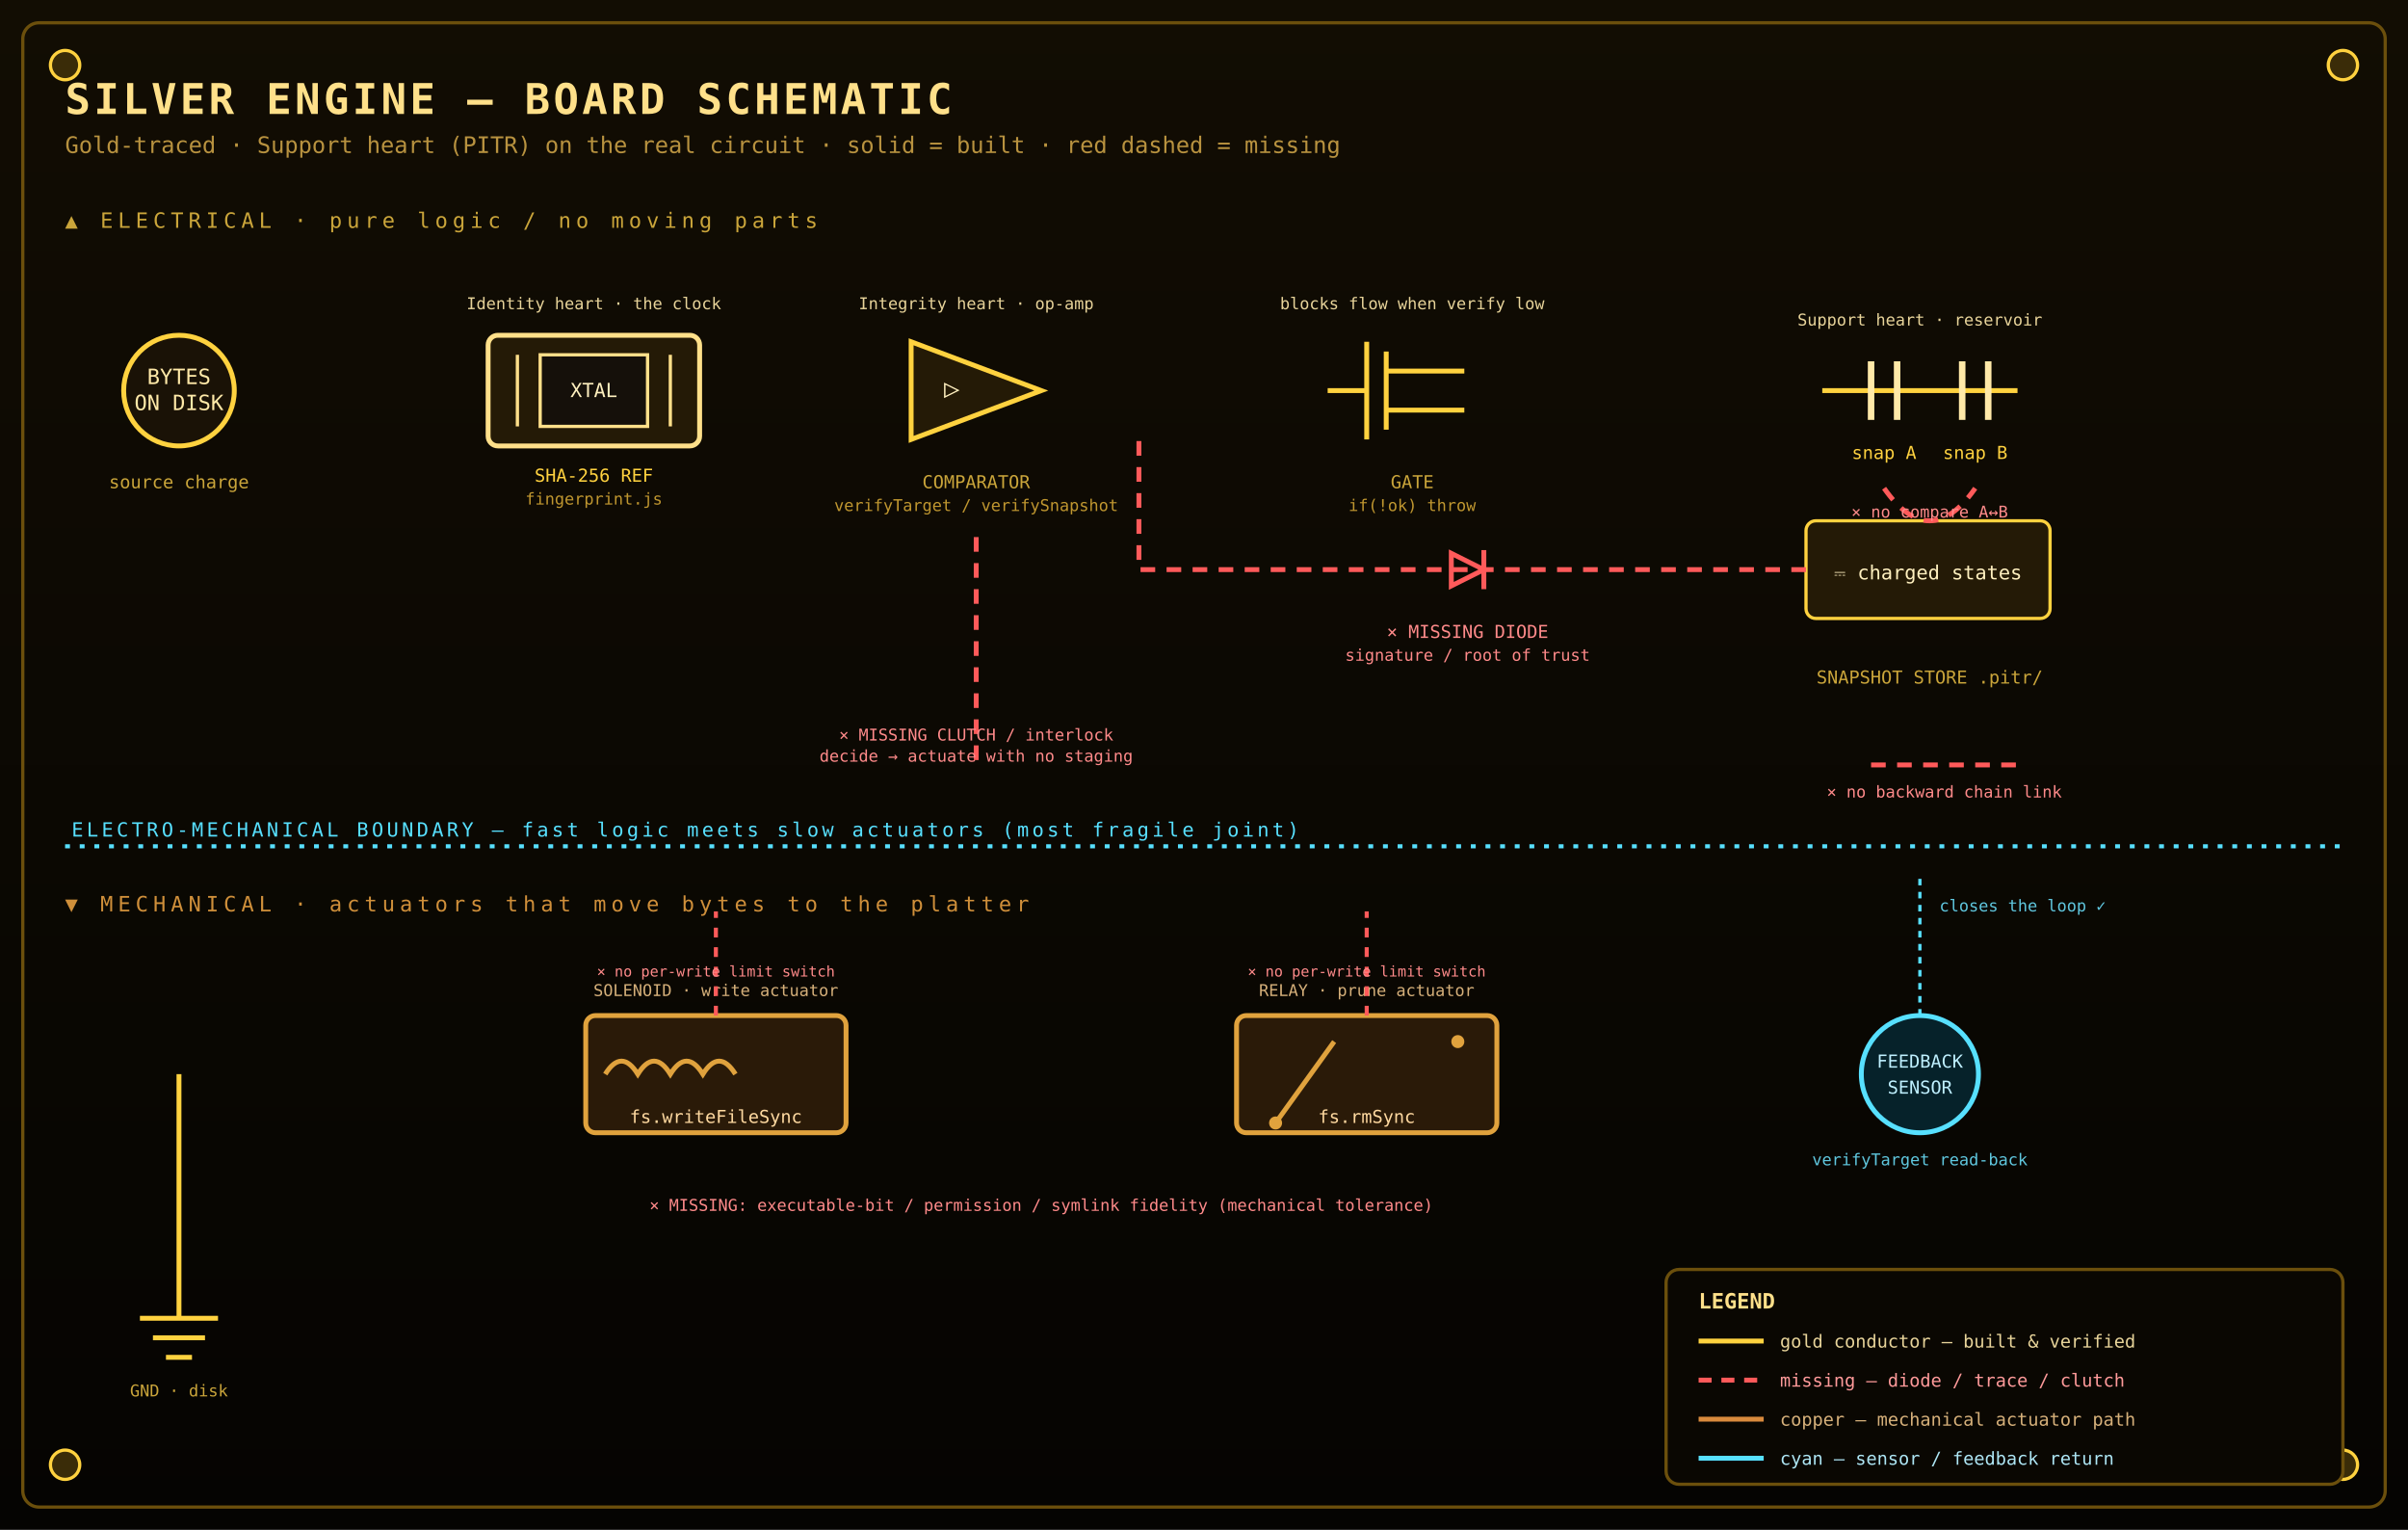
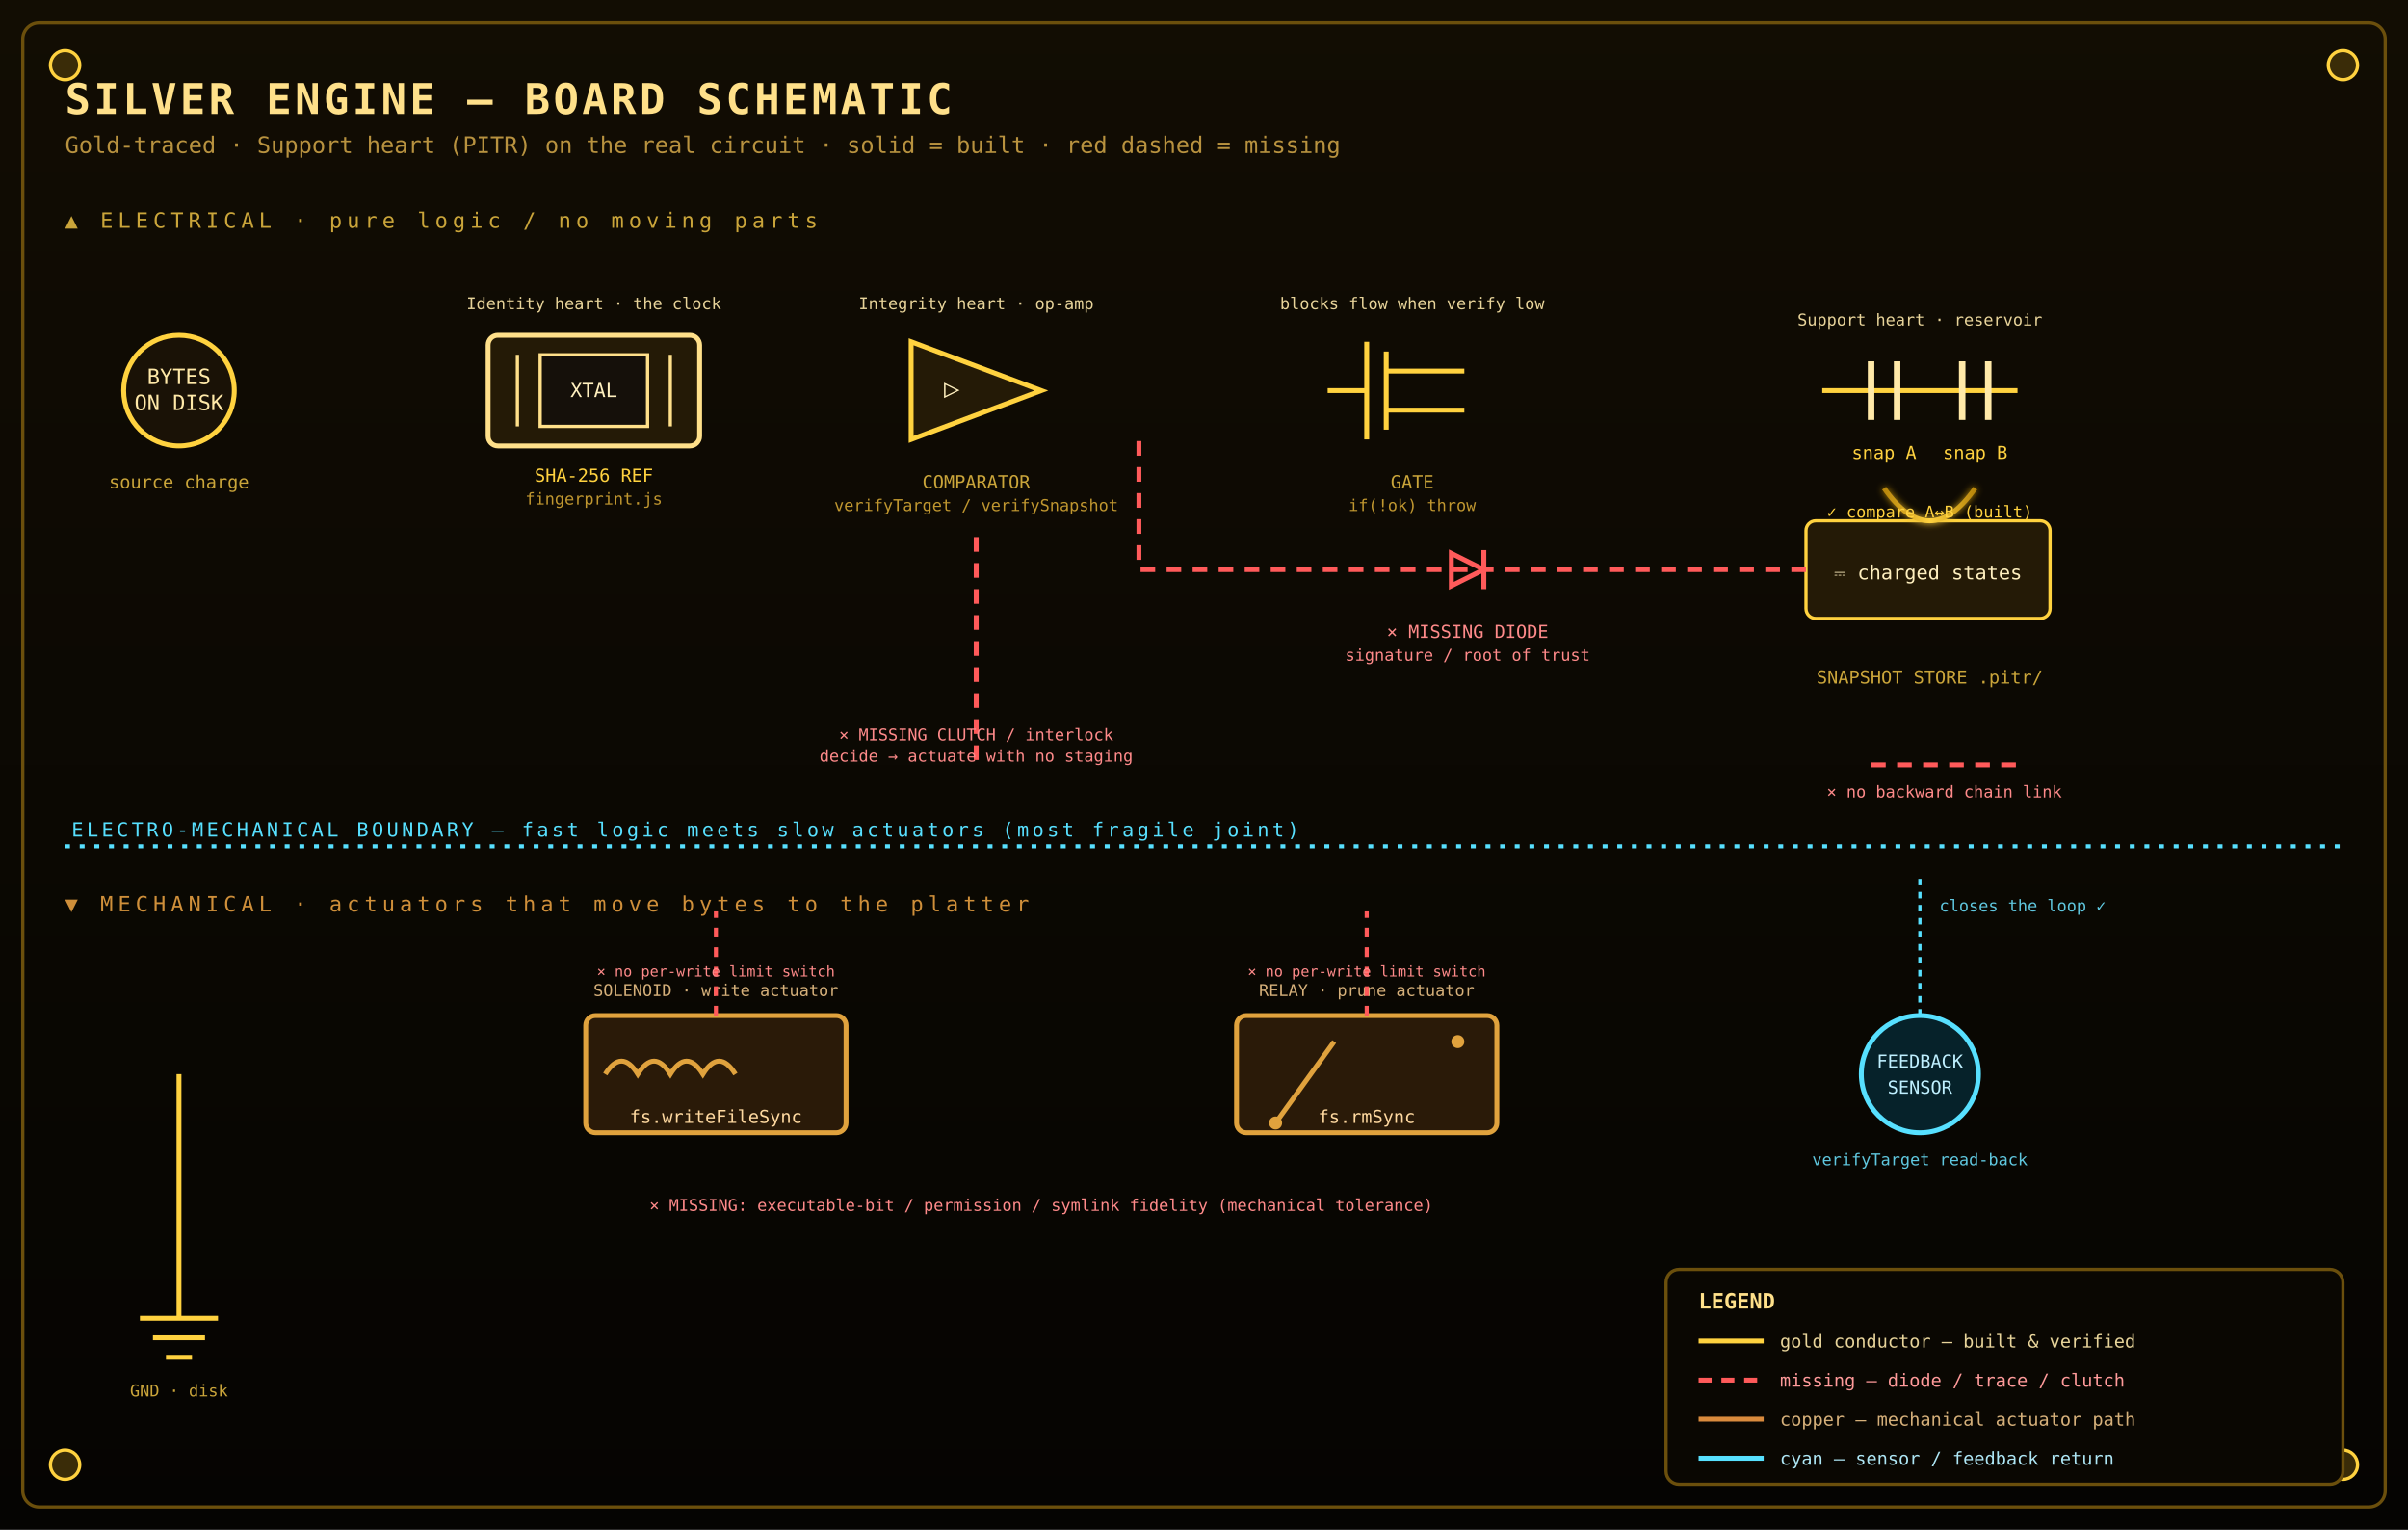
<svg xmlns="http://www.w3.org/2000/svg" width="1480" height="940" viewBox="0 0 1480 940" font-family="Consolas, 'DejaVu Sans Mono', monospace">
  <defs>
    <linearGradient id="board" x1="0" y1="0" x2="0" y2="1">
      <stop offset="0" stop-color="#120d03" />
      <stop offset="1" stop-color="#050402" />
    </linearGradient>
    <linearGradient id="goldtrace" x1="0" y1="0" x2="1" y2="0">
      <stop offset="0" stop-color="#b8860b" />
      <stop offset="0.5" stop-color="#ffd23f" />
      <stop offset="1" stop-color="#b8860b" />
    </linearGradient>
    <filter id="glow" x="-40%" y="-40%" width="180%" height="180%">
      <feGaussianBlur stdDeviation="2.2" result="b" />
      <feMerge>
        <feMergeNode in="b" />
        <feMergeNode in="SourceGraphic" />
      </feMerge>
    </filter>
  </defs>
  <rect x="0" y="0" width="1480" height="940" fill="url(#board)" />
  <rect x="14" y="14" width="1452" height="912" fill="none" stroke="#6b4f0c" stroke-width="2" rx="10" />
  <g fill="#3a2c08" stroke="#ffd23f" stroke-width="2">
    <circle cx="40" cy="40" r="9" />
    <circle cx="1440" cy="40" r="9" />
    <circle cx="40" cy="900" r="9" />
    <circle cx="1440" cy="900" r="9" />
  </g>
  <text x="40" y="70" fill="#ffe08a" font-size="26" font-weight="bold" letter-spacing="2">SILVER ENGINE — BOARD SCHEMATIC</text>
  <text x="40" y="94" fill="#b8923f" font-size="14">Gold-traced · Support heart (PITR) on the real circuit · solid = built · red dashed = missing</text>
  <text x="40" y="140" fill="#caa53a" font-size="13" letter-spacing="3">▲ ELECTRICAL  ·  pure logic / no moving parts</text>
  <g stroke="url(#goldtrace)" stroke-width="3.4" fill="none" filter="url(#glow)">
    <path d="M150 240 H300" />
    <path d="M430 240 H560" />
    <path d="M690 240 H840" />
    <path d="M960 240 H1120" />
    <path d="M1180 300 V420" />
  </g>
  <g>
    <circle cx="110" cy="240" r="34" fill="#1a1206" stroke="#ffd23f" stroke-width="3" />
    <text x="110" y="236" fill="#ffe9a8" font-size="13" text-anchor="middle">BYTES</text>
    <text x="110" y="252" fill="#ffe9a8" font-size="13" text-anchor="middle">ON DISK</text>
    <text x="110" y="300" fill="#caa53a" font-size="11" text-anchor="middle">source charge</text>
  </g>
  <g>
    <rect x="300" y="206" width="130" height="68" rx="6" fill="#241a06" stroke="#ffe08a" stroke-width="3" />
    <line x1="318" y1="218" x2="318" y2="262" stroke="#ffe08a" stroke-width="2" />
    <rect x="332" y="218" width="66" height="44" fill="#15100a" stroke="#ffe08a" stroke-width="2" />
    <line x1="412" y1="218" x2="412" y2="262" stroke="#ffe08a" stroke-width="2" />
    <text x="365" y="244" fill="#fff0bf" font-size="12" text-anchor="middle">XTAL</text>
    <text x="365" y="296" fill="#ffd23f" font-size="11" text-anchor="middle">SHA-256 REF</text>
    <text x="365" y="310" fill="#bf962f" font-size="10" text-anchor="middle">fingerprint.js</text>
    <text x="365" y="190" fill="#e8d49a" font-size="10" text-anchor="middle">Identity heart · the clock</text>
  </g>
  <g>
    <polygon points="560,210 560,270 640,240" fill="#241a06" stroke="#ffd23f" stroke-width="3" />
    <text x="585" y="244" fill="#fff0bf" font-size="16" text-anchor="middle">▷</text>
    <text x="600" y="300" fill="#caa53a" font-size="11" text-anchor="middle">COMPARATOR</text>
    <text x="600" y="314" fill="#bf962f" font-size="10" text-anchor="middle">verifyTarget / verifySnapshot</text>
    <text x="600" y="190" fill="#e8d49a" font-size="10" text-anchor="middle">Integrity heart · op-amp</text>
  </g>
  <g>
    <line x1="840" y1="210" x2="840" y2="270" stroke="#ffd23f" stroke-width="3" />
    <line x1="852" y1="216" x2="852" y2="264" stroke="#ffd23f" stroke-width="3" />
    <line x1="852" y1="228" x2="900" y2="228" stroke="#ffd23f" stroke-width="3" />
    <line x1="852" y1="252" x2="900" y2="252" stroke="#ffd23f" stroke-width="3" />
    <line x1="816" y1="240" x2="840" y2="240" stroke="#ffd23f" stroke-width="3" />
    <text x="868" y="300" fill="#caa53a" font-size="11" text-anchor="middle">GATE</text>
    <text x="868" y="314" fill="#bf962f" font-size="10" text-anchor="middle">if(!ok) throw</text>
    <text x="868" y="190" fill="#e8d49a" font-size="10" text-anchor="middle">blocks flow when verify low</text>
  </g>
  <g>
    <text x="1180" y="200" fill="#e8d49a" font-size="10" text-anchor="middle">Support heart · reservoir</text>
    <line x1="1120" y1="240" x2="1240" y2="240" stroke="#ffd23f" stroke-width="3" />
    <line x1="1150" y1="222" x2="1150" y2="258" stroke="#ffe9a8" stroke-width="4" />
    <line x1="1166" y1="222" x2="1166" y2="258" stroke="#ffe9a8" stroke-width="4" />
    <line x1="1206" y1="222" x2="1206" y2="258" stroke="#ffe9a8" stroke-width="4" />
    <line x1="1222" y1="222" x2="1222" y2="258" stroke="#ffe9a8" stroke-width="4" />
    <text x="1158" y="282" fill="#ffd23f" font-size="11" text-anchor="middle">snap A</text>
    <text x="1214" y="282" fill="#ffd23f" font-size="11" text-anchor="middle">snap B</text>
    <text x="1186" y="420" fill="#caa53a" font-size="11" text-anchor="middle">SNAPSHOT STORE  .pitr/</text>
    <rect x="1110" y="320" width="150" height="60" rx="6" fill="#241a06" stroke="#ffd23f" stroke-width="2" />
    <text x="1185" y="356" fill="#fff0bf" font-size="12" text-anchor="middle">⎓ charged states</text>
  </g>
  <g stroke="#ff5a5a" stroke-width="3" fill="none" stroke-dasharray="9 7">
    <path d="M1110 350 H700 V270" />
-     <path d="M1158 300 q28 40 56 0" />
    <path d="M1150 470 H1240" />
    <path d="M600 330 V470" />
  </g>
  <g>
    <polygon points="892,360 892,340 912,350" fill="none" stroke="#ff5a5a" stroke-width="3" />
    <line x1="912" y1="338" x2="912" y2="362" stroke="#ff5a5a" stroke-width="3" />
    <text x="902" y="392" fill="#ff8a8a" font-size="11" text-anchor="middle">⨯ MISSING DIODE</text>
    <text x="902" y="406" fill="#ff8a8a" font-size="10" text-anchor="middle">signature / root of trust</text>
  </g>
-   <text x="1186" y="318" fill="#ff8a8a" font-size="10" text-anchor="middle">⨯ no compare A↔B</text>
+   <path d="M1158 300 q28 40 56 0" stroke="url(#goldtrace)" stroke-width="3" fill="none" filter="url(#glow)" />
+   <text x="1186" y="318" fill="#ffd23f" font-size="10" text-anchor="middle">✓ compare A↔B  (built)</text>
  <text x="1195" y="490" fill="#ff8a8a" font-size="10" text-anchor="middle">⨯ no backward chain link</text>
  <line x1="40" y1="520" x2="1440" y2="520" stroke="#57e0ff" stroke-width="2.5" stroke-dasharray="3 6" />
  <text x="44" y="514" fill="#57e0ff" font-size="12" letter-spacing="2">ELECTRO-MECHANICAL BOUNDARY — fast logic meets slow actuators (most fragile joint)</text>
  <text x="600" y="455" fill="#ff8a8a" font-size="10" text-anchor="middle">⨯ MISSING CLUTCH / interlock</text>
  <text x="600" y="468" fill="#ff8a8a" font-size="10" text-anchor="middle">decide → actuate with no staging</text>
  <text x="40" y="560" fill="#cf8f3a" font-size="13" letter-spacing="3">▼ MECHANICAL  ·  actuators that move bytes to the platter</text>
  <g stroke="#d98a3d" stroke-width="3" fill="none" filter="url(#glow)">
    <path d="M150 660 H360" />
    <path d="M520 660 H760" />
    <path d="M920 660 H1120" />
  </g>
  <g>
    <rect x="360" y="624" width="160" height="72" rx="6" fill="#2a1a08" stroke="#e0a23d" stroke-width="3" />
    <path d="M372 660 q10 -16 20 0 q10 -16 20 0 q10 -16 20 0 q10 -16 20 0" stroke="#e0a23d" stroke-width="3" fill="none" />
    <text x="440" y="690" fill="#ffd9a0" font-size="11" text-anchor="middle">fs.writeFileSync</text>
    <text x="440" y="612" fill="#d6b07a" font-size="10" text-anchor="middle">SOLENOID · write actuator</text>
  </g>
  <g>
    <rect x="760" y="624" width="160" height="72" rx="6" fill="#2a1a08" stroke="#e0a23d" stroke-width="3" />
    <line x1="784" y1="690" x2="820" y2="640" stroke="#e0a23d" stroke-width="3" />
    <circle cx="784" cy="690" r="4" fill="#e0a23d" />
    <circle cx="896" cy="640" r="4" fill="#e0a23d" />
    <text x="840" y="690" fill="#ffd9a0" font-size="11" text-anchor="middle">fs.rmSync</text>
    <text x="840" y="612" fill="#d6b07a" font-size="10" text-anchor="middle">RELAY · prune actuator</text>
  </g>
  <g>
    <circle cx="1180" cy="660" r="36" fill="#06222a" stroke="#57e0ff" stroke-width="3" />
    <text x="1180" y="656" fill="#bff0ff" font-size="11" text-anchor="middle">FEEDBACK</text>
    <text x="1180" y="672" fill="#bff0ff" font-size="11" text-anchor="middle">SENSOR</text>
    <text x="1180" y="716" fill="#5fc7df" font-size="10" text-anchor="middle">verifyTarget read-back</text>
  </g>
  <path d="M1180 624 V540" stroke="#57e0ff" stroke-width="2" fill="none" stroke-dasharray="4 4" />
  <text x="1192" y="560" fill="#5fc7df" font-size="10">closes the loop ✓</text>
  <g stroke="#ff5a5a" stroke-width="2.5" fill="none" stroke-dasharray="6 6">
    <path d="M440 624 V560" />
    <path d="M840 624 V560" />
  </g>
  <text x="440" y="600" fill="#ff8a8a" font-size="9" text-anchor="middle">⨯ no per-write limit switch</text>
  <text x="840" y="600" fill="#ff8a8a" font-size="9" text-anchor="middle">⨯ no per-write limit switch</text>
  <text x="640" y="744" fill="#ff8a8a" font-size="10" text-anchor="middle">⨯ MISSING: executable-bit / permission / symlink fidelity (mechanical tolerance)</text>
  <g stroke="#ffd23f" stroke-width="3">
    <line x1="110" y1="660" x2="110" y2="810" />
    <line x1="86" y1="810" x2="134" y2="810" />
    <line x1="94" y1="822" x2="126" y2="822" />
    <line x1="102" y1="834" x2="118" y2="834" />
  </g>
  <text x="110" y="858" fill="#caa53a" font-size="10" text-anchor="middle">GND · disk</text>
  <rect x="1024" y="780" width="416" height="132" rx="8" fill="#0a0702" stroke="#6b4f0c" stroke-width="2" />
  <text x="1044" y="804" fill="#ffe08a" font-size="13" font-weight="bold">LEGEND</text>
  <line x1="1044" y1="824" x2="1084" y2="824" stroke="#ffd23f" stroke-width="3" />
  <text x="1094" y="828" fill="#e8d49a" font-size="11">gold conductor — built &amp; verified</text>
  <line x1="1044" y1="848" x2="1084" y2="848" stroke="#ff5a5a" stroke-width="3" stroke-dasharray="8 6" />
  <text x="1094" y="852" fill="#ff9a9a" font-size="11">missing — diode / trace / clutch</text>
  <line x1="1044" y1="872" x2="1084" y2="872" stroke="#d98a3d" stroke-width="3" />
  <text x="1094" y="876" fill="#d6b07a" font-size="11">copper — mechanical actuator path</text>
  <line x1="1044" y1="896" x2="1084" y2="896" stroke="#57e0ff" stroke-width="3" />
  <text x="1094" y="900" fill="#aee6f5" font-size="11">cyan — sensor / feedback return</text>
</svg>
